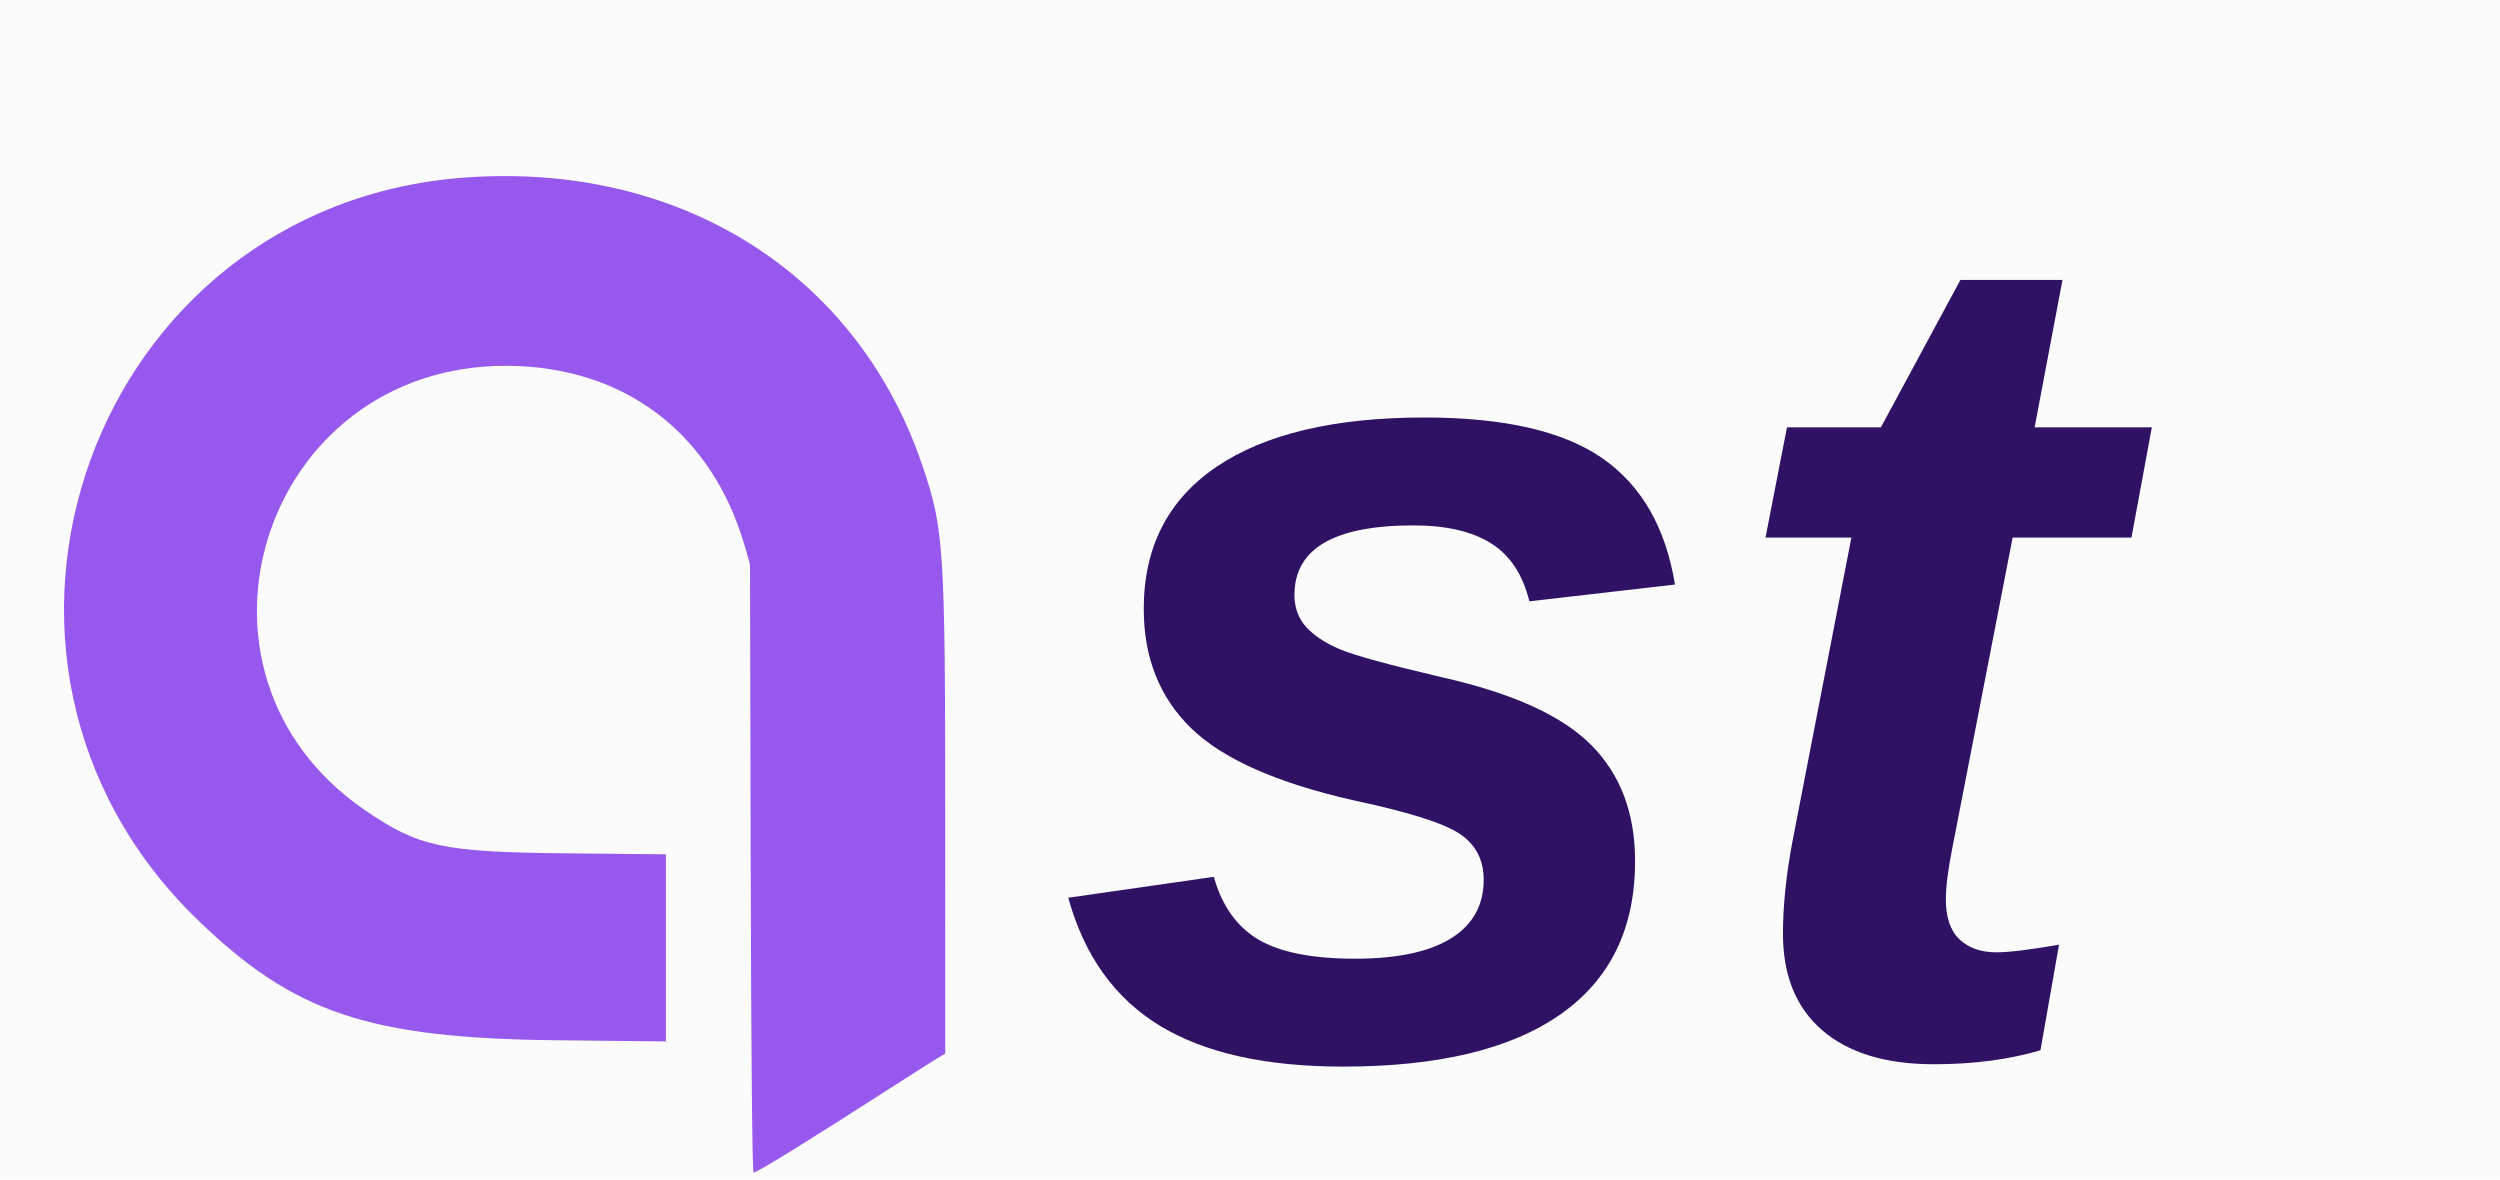
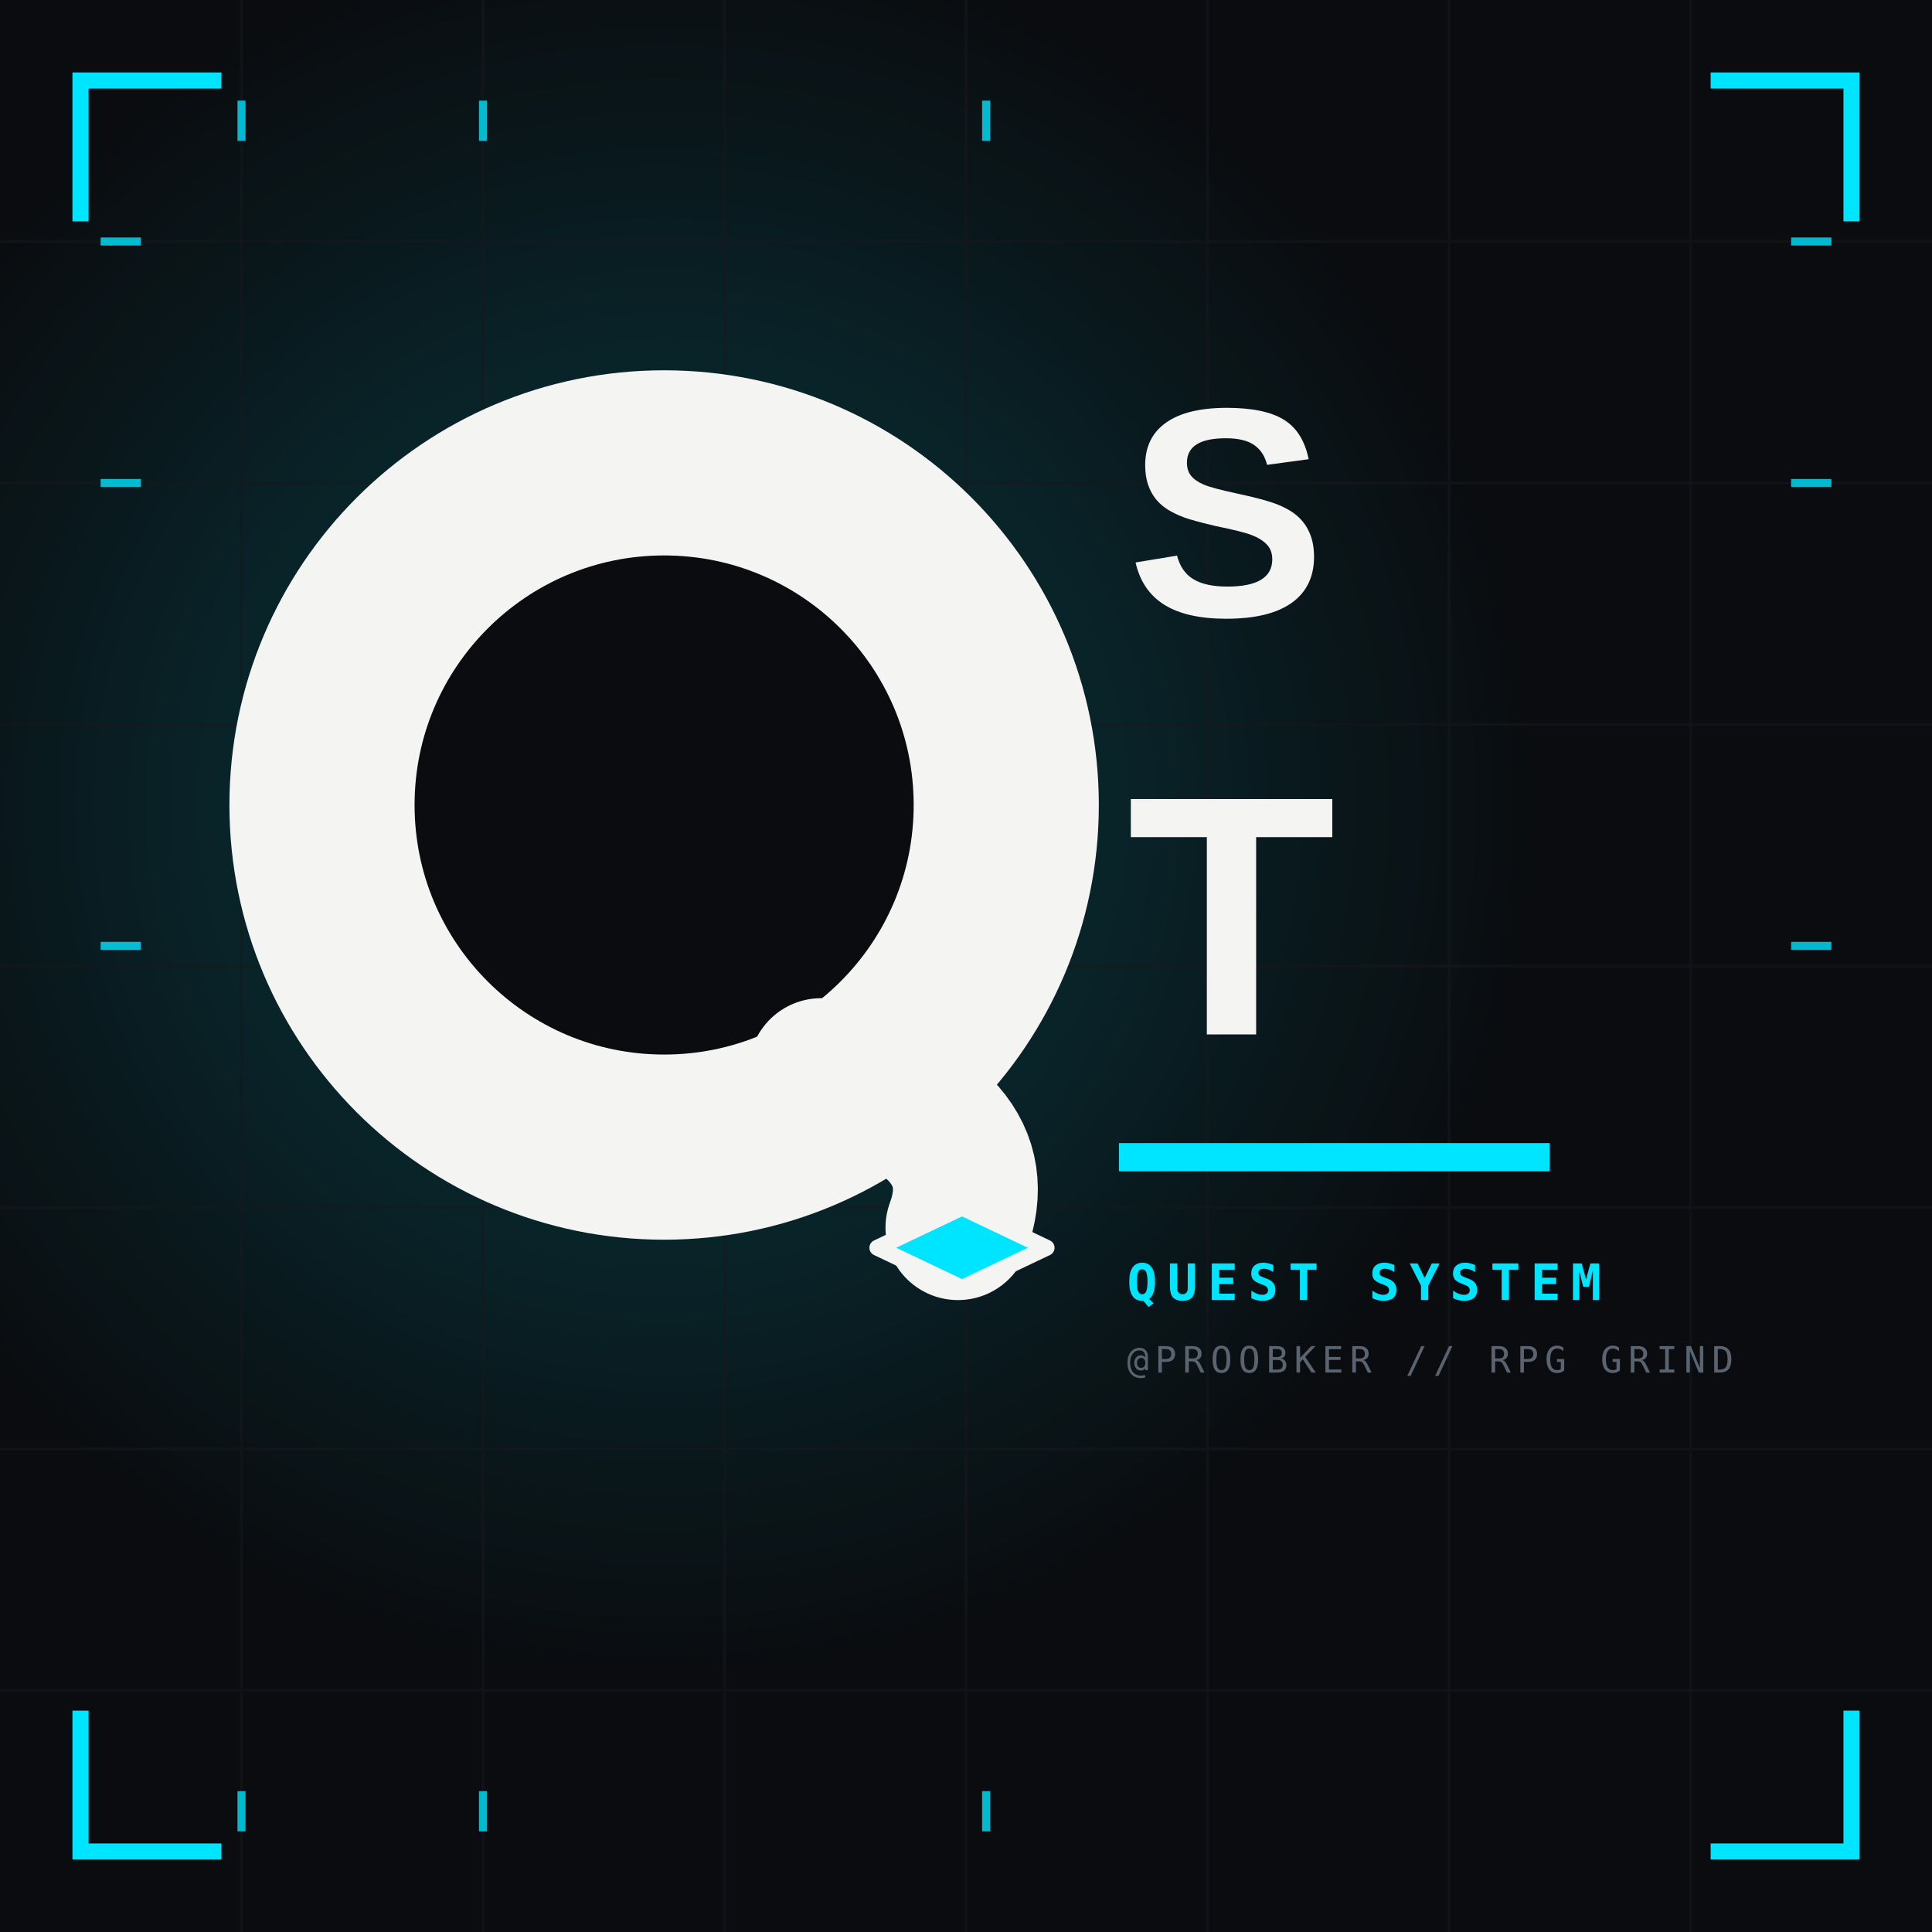
- <svg xmlns="http://www.w3.org/2000/svg" viewBox="59 68 282 133" role="img" aria-label="qst">
-   <rect x="59" y="68" width="282" height="133" fill="#fbfbfb" />
-   <path fill="#9658ed" fill-rule="evenodd" d="M111.458 88.025 C 69.323 91.084,50.871 142.291,81.288 171.753 C 92.152 182.276,100.624 185.117,121.810 185.341 L 134.115 185.471 134.115 174.918 L 134.115 164.366 122.982 164.257 C 108.873 164.118,106.194 163.541,100.082 159.329 C 77.503 143.769,88.606 109.165,116.146 109.264 C 129.405 109.312,139.321 116.831,143.024 129.644 L 143.601 131.641 143.682 165.951 C 143.731 186.900,143.857 200.260,144.005 200.260 C 144.408 200.260,149.836 196.906,160.026 190.361 C 162.318 188.889,164.514 187.497,164.907 187.267 L 165.622 186.849 165.621 160.938 C 165.620 129.653,165.494 127.695,163.004 120.391 C 155.644 98.799,135.685 86.267,111.458 88.025 Z" />
-   <text x="178" y="187" fill="#301264" font-family="Arial, Helvetica, sans-serif" font-size="134" font-weight="900" font-style="italic">st</text>
+ <svg xmlns="http://www.w3.org/2000/svg" viewBox="0 0 960 960" role="img" aria-label="QST">
+   <defs>
+     <radialGradient id="glow" cx="0.5" cy="0.5" r="0.5">
+       <stop offset="0" stop-color="#00E5FF" stop-opacity="0.22" />
+       <stop offset="1" stop-color="#00E5FF" stop-opacity="0" />
+     </radialGradient>
+   </defs>
+   <rect width="960" height="960" fill="#0A0C0F" />
+   <circle cx="330" cy="400" r="430" fill="url(#glow)" />
+   <g stroke="#15181D" stroke-width="1.5" opacity="0.55">
+     <path d="M0 120H960M0 240H960M0 360H960M0 480H960M0 600H960M0 720H960M0 840H960" />
+     <path d="M120 0V960M240 0V960M360 0V960M480 0V960M600 0V960M720 0V960M840 0V960" />
+   </g>
+   <g stroke="#00E5FF" stroke-width="8" fill="none">
+     <path d="M40 110V40H110" />
+     <path d="M850 40H920V110" />
+     <path d="M920 850V920H850" />
+     <path d="M110 920H40V850" />
+   </g>
+   <g stroke="#00E5FF" stroke-width="4" opacity="0.8">
+     <path d="M120 50V70M240 50V70M490 50V70" />
+     <path d="M120 890V910M240 890V910M490 890V910" />
+     <path d="M50 120H70M50 240H70M50 470H70" />
+     <path d="M890 120H910M890 240H910M890 470H910" />
+   </g>
+   <circle cx="330" cy="400" r="170" fill="#0A0C0F" stroke="#F4F4F2" stroke-width="92" />
+   <path d="M408 532 Q496 556 476 610" fill="none" stroke="#F4F4F2" stroke-width="72" stroke-linecap="round" />
+   <path d="M478 600 L520 620 L478 640 L436 620 Z" fill="#00E5FF" stroke="#F4F4F2" stroke-width="8" stroke-linejoin="round" />
+   <g fill="#F4F4F2" font-family="'Archivo Black','Arial Black','Helvetica Neue','Segoe UI',Arial,sans-serif" font-weight="900">
+     <text x="560" y="306" font-size="148" letter-spacing="2">S</text>
+     <text x="560" y="514" font-size="170" letter-spacing="2">T</text>
+   </g>
+   <rect x="556" y="568" width="214" height="14" fill="#00E5FF" />
+   <text x="560" y="646" font-family="Consolas, Menlo, monospace" font-size="25" letter-spacing="5" fill="#00E5FF" font-weight="bold">QUEST SYSTEM</text>
+   <text x="560" y="682" font-family="Consolas, Menlo, monospace" font-size="18" letter-spacing="3" fill="#5A6470">@PROOBKER // RPG GRIND</text>
</svg>
